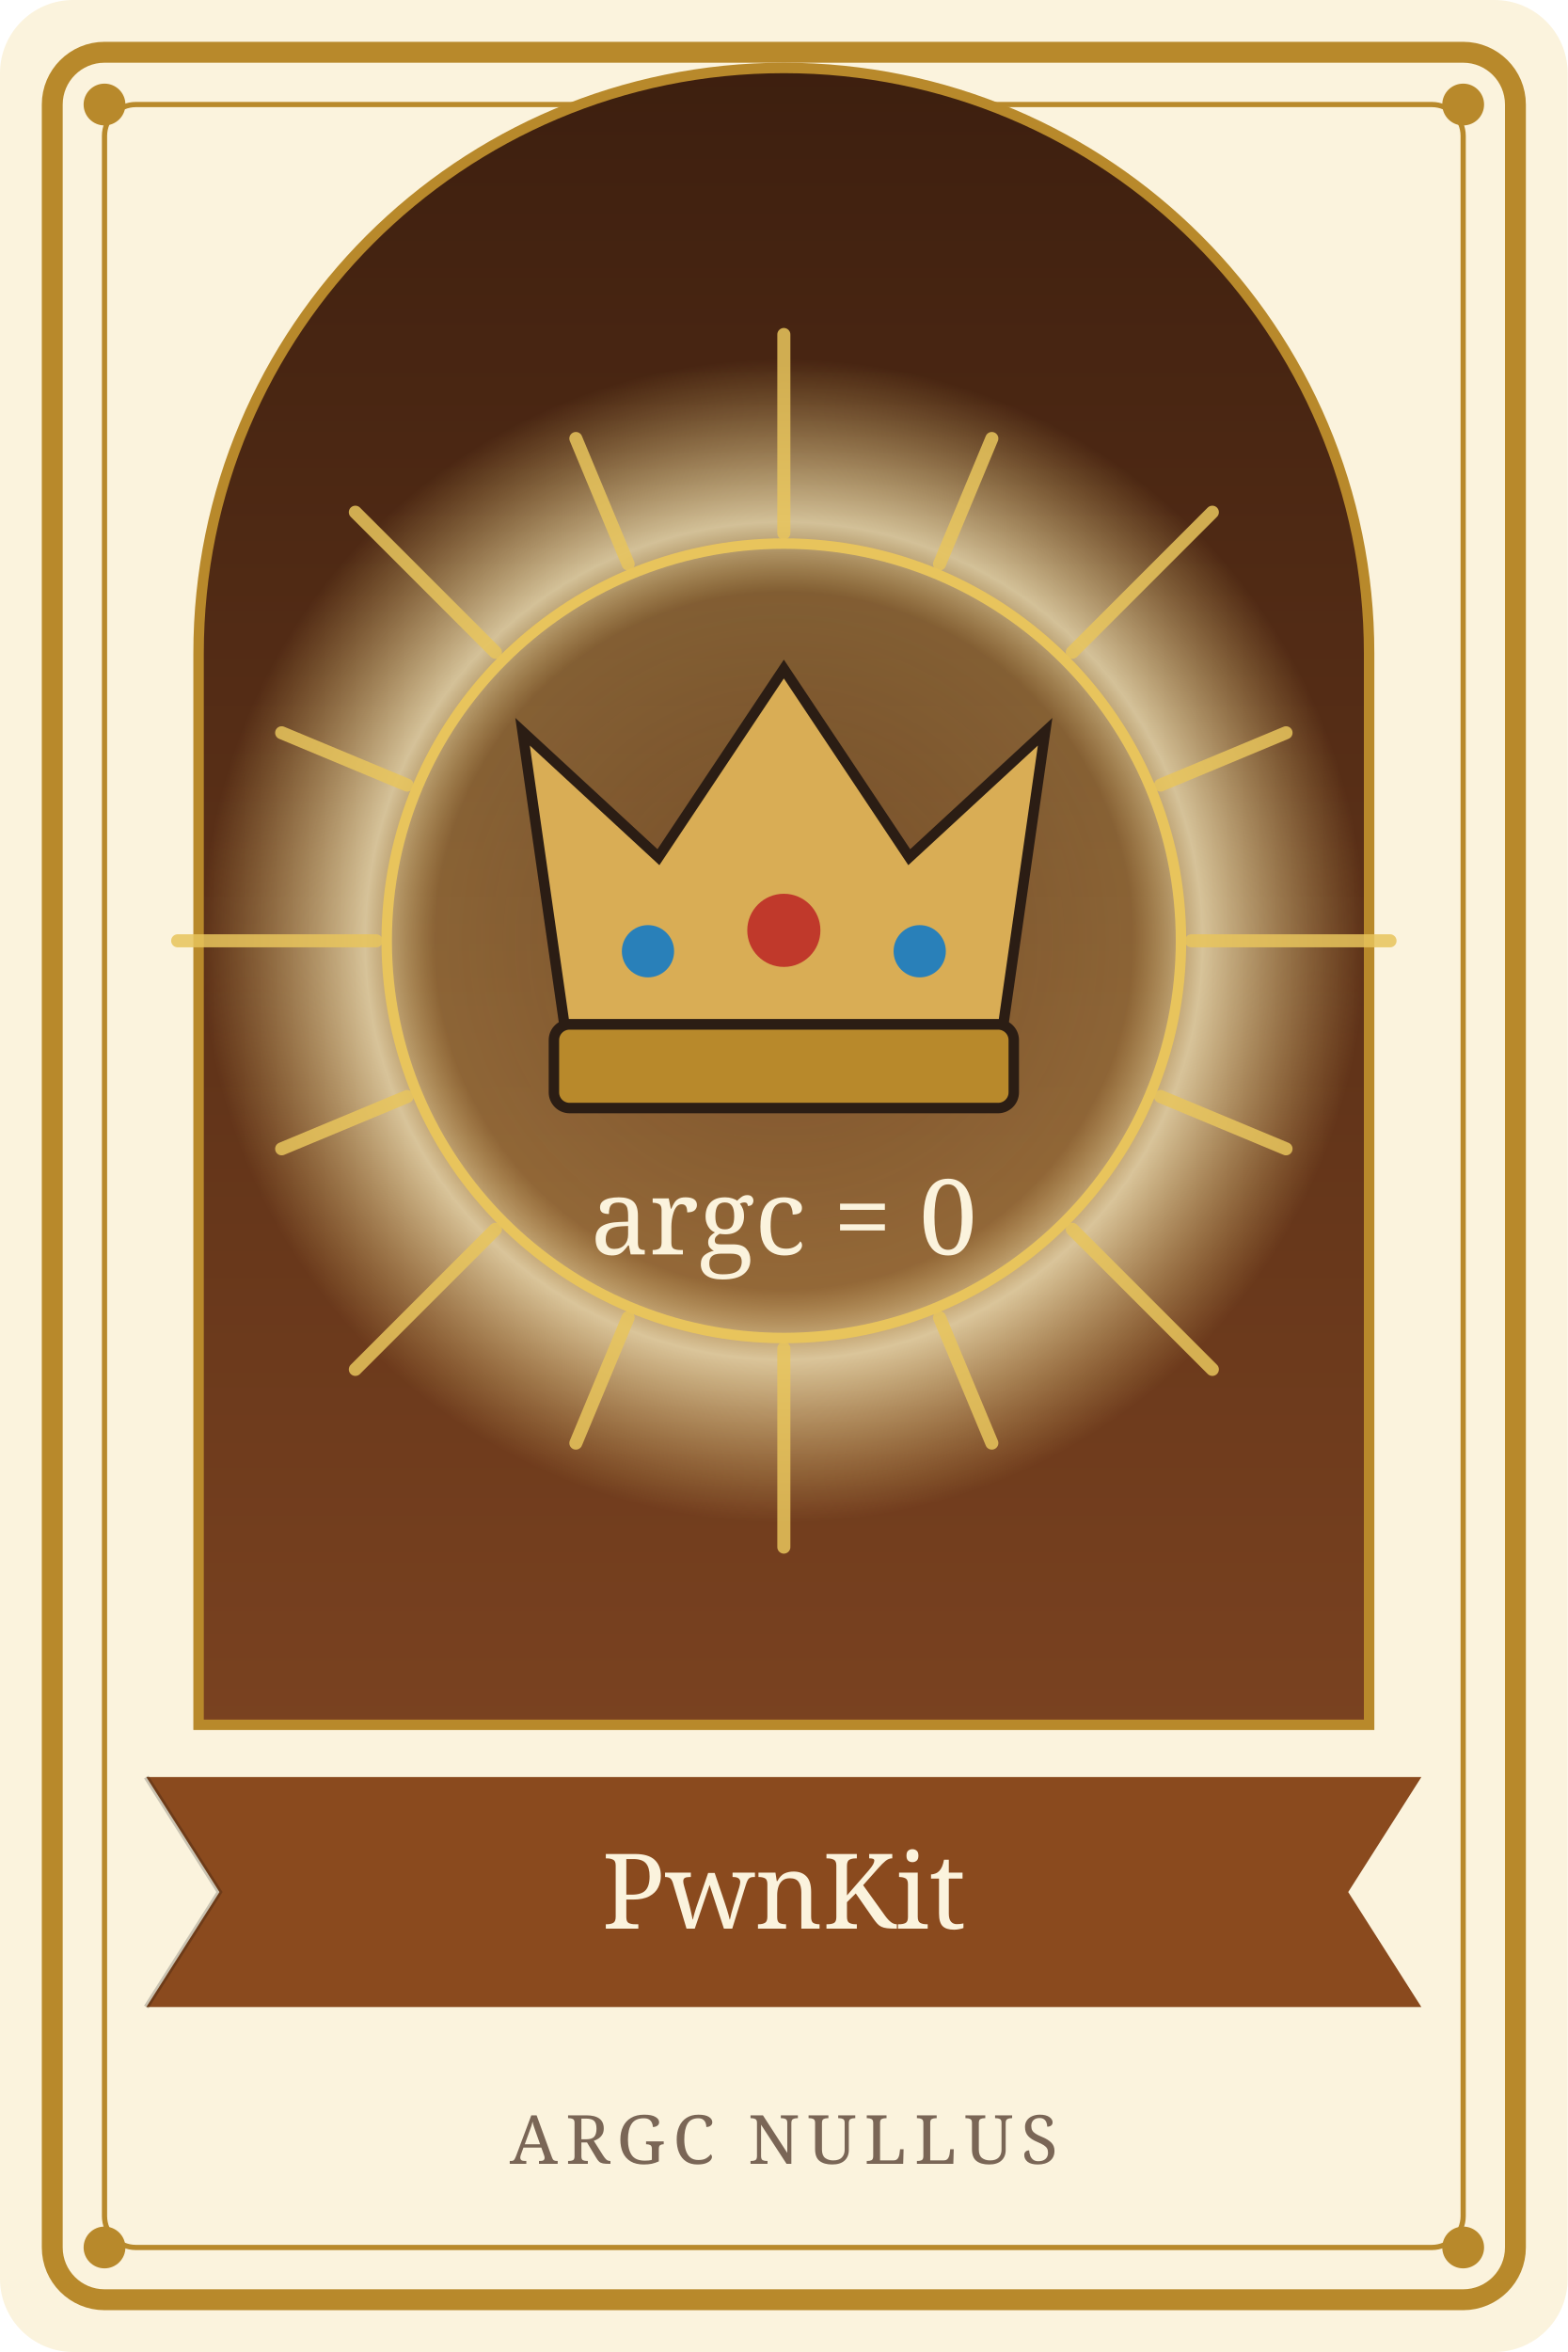
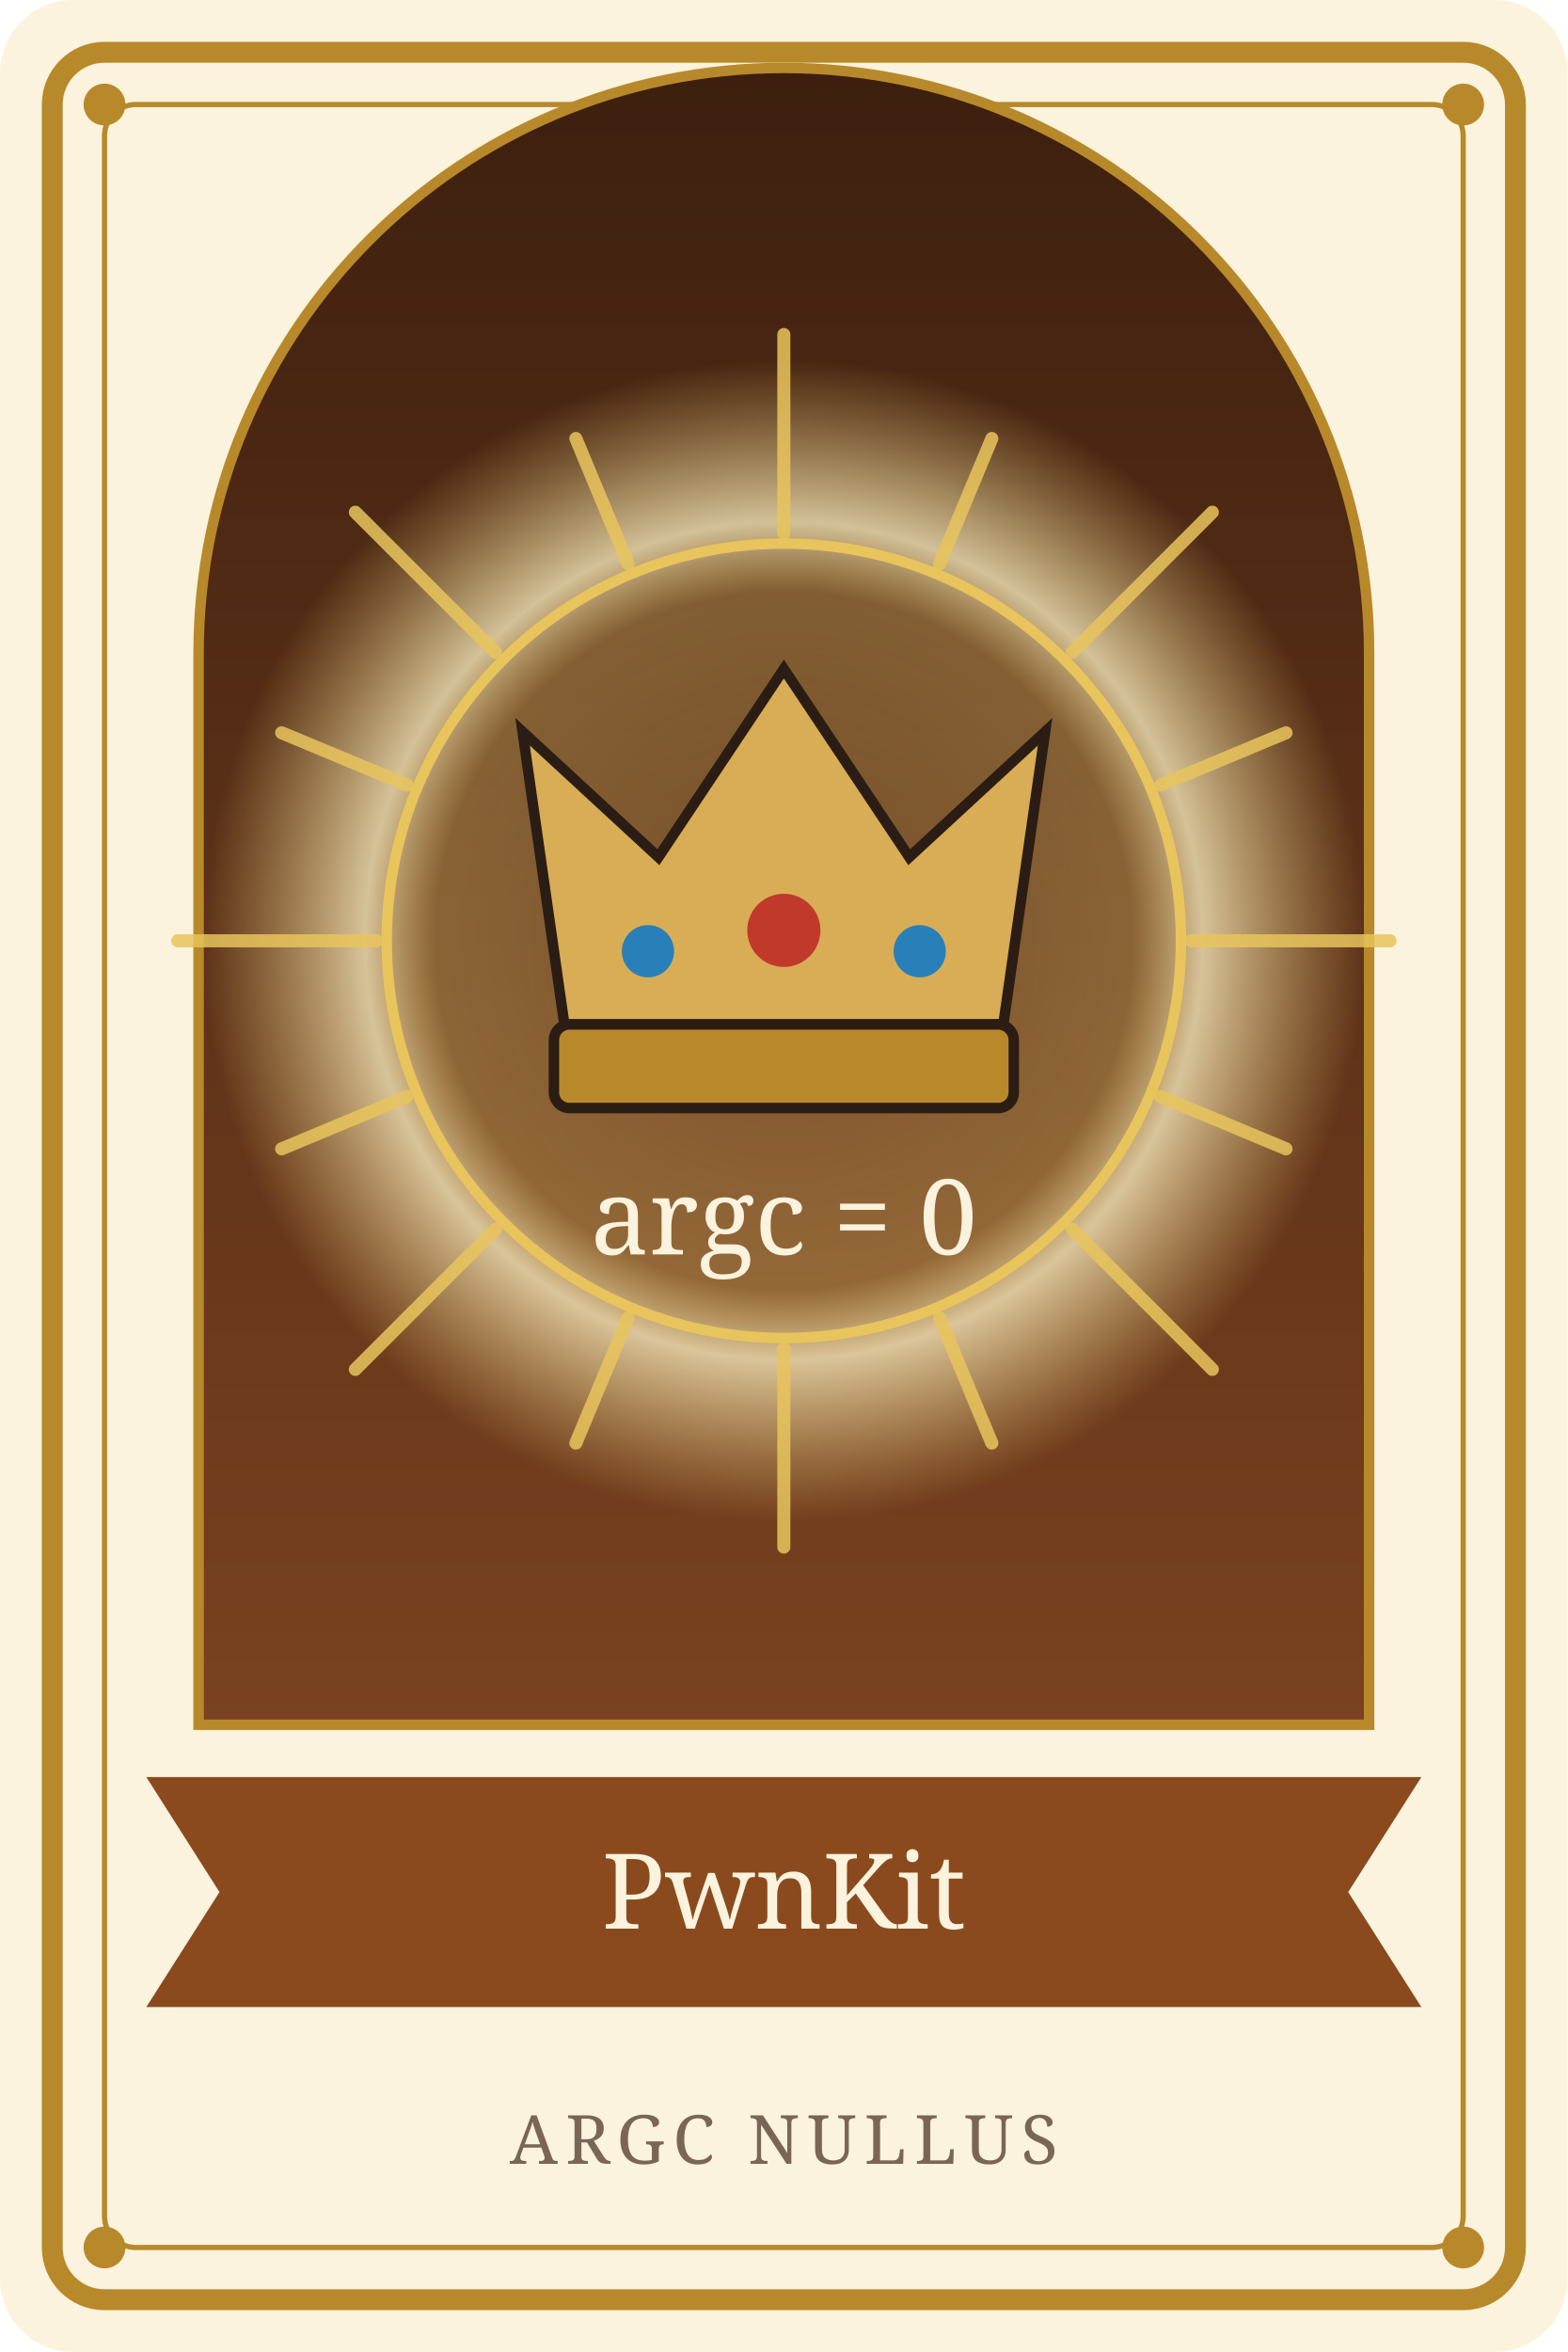
<svg xmlns="http://www.w3.org/2000/svg" viewBox="0 0 300 450" role="img" aria-label="PwnKit">
  <defs>
    <radialGradient id="s-pwnkit-halo">
      <stop offset="0%" stop-color="#f5d77a" stop-opacity="0.18" />
      <stop offset="60%" stop-color="#f5d77a" stop-opacity="0.3" />
      <stop offset="72%" stop-color="#fff3c4" stop-opacity="0.75" />
      <stop offset="100%" stop-color="#f5d77a" stop-opacity="0" />
    </radialGradient>
    <linearGradient id="s-pwnkit-niche" x1="0" y1="0" x2="0" y2="1">
      <stop offset="0%" stop-color="#3d1f0f" />
      <stop offset="100%" stop-color="#7a4220" />
    </linearGradient>
  </defs>
  <rect width="300" height="450" rx="14" fill="#fbf3dd" />
  <rect x="10" y="10" width="280" height="430" rx="10" fill="none" stroke="#b8892b" stroke-width="4" />
  <rect x="20" y="20" width="260" height="410" rx="6" fill="none" stroke="#b8892b" stroke-width="1" />
  <g fill="#b8892b">
    <circle cx="20" cy="20" r="4" />
    <circle cx="280" cy="20" r="4" />
    <circle cx="20" cy="430" r="4" />
    <circle cx="280" cy="430" r="4" />
  </g>
  <path d="M38 330 V125 A112 112 0 0 1 262 125 V330 Z" fill="url(#s-pwnkit-niche)" stroke="#b8892b" stroke-width="2" />
  <circle cx="150" cy="180" r="112" fill="url(#s-pwnkit-halo)" />
  <g stroke="#e8c45c" stroke-width="2.5" stroke-linecap="round" opacity="0.85">
    <line x1="228.0" y1="180.0" x2="266.0" y2="180.0" />
    <line x1="222.1" y1="209.8" x2="246.1" y2="219.8" />
    <line x1="205.2" y1="235.2" x2="232.0" y2="262.0" />
    <line x1="179.8" y1="252.1" x2="189.8" y2="276.1" />
    <line x1="150.0" y1="258.0" x2="150.0" y2="296.0" />
    <line x1="120.2" y1="252.1" x2="110.2" y2="276.1" />
    <line x1="94.8" y1="235.2" x2="68.0" y2="262.0" />
    <line x1="77.9" y1="209.8" x2="53.9" y2="219.8" />
    <line x1="72.0" y1="180.0" x2="34.0" y2="180.0" />
    <line x1="77.9" y1="150.2" x2="53.9" y2="140.2" />
    <line x1="94.8" y1="124.8" x2="68.0" y2="98.0" />
    <line x1="120.2" y1="107.9" x2="110.2" y2="83.9" />
    <line x1="150.0" y1="102.0" x2="150.0" y2="64.0" />
    <line x1="179.8" y1="107.9" x2="189.8" y2="83.9" />
    <line x1="205.2" y1="124.8" x2="232.0" y2="98.0" />
    <line x1="222.1" y1="150.2" x2="246.1" y2="140.2" />
  </g>
  <circle cx="150" cy="180" r="76" fill="none" stroke="#e8c45c" stroke-width="2" />
  <g>
    <path d="M108 196 L100 140 L126 164 L150 128 L174 164 L200 140 L192 196 Z" fill="#d9ad55" stroke="#2b1d14" stroke-width="2" />
    <rect x="106" y="196" width="88" height="16" rx="3" fill="#b8892b" stroke="#2b1d14" stroke-width="2" />
    <g fill="#c0392b">
      <circle cx="150" cy="178" r="7" />
    </g>
    <g fill="#2980b9">
      <circle cx="124" cy="182" r="5" />
      <circle cx="176" cy="182" r="5" />
    </g>
    <text x="150" y="240" text-anchor="middle" font-family="'EB Garamond', Georgia, serif" font-size="20" fill="#fbf3dd">argc = 0</text>
  </g>
  <path d="M28 340 h244 l-14 22 l14 22 h-244 l14 -22 z" fill="#8a4a1e" />
-   <path d="M28 340 l14 22 l-14 22" fill="none" stroke="#00000033" stroke-width="1" />
  <text x="150" y="369" text-anchor="middle" font-family="'EB Garamond', Georgia, serif" font-size="20" fill="#fbf3dd">PwnKit</text>
  <text x="150" y="414" text-anchor="middle" font-family="'EB Garamond', Georgia, serif" font-size="13" letter-spacing="1.5" fill="#7a6656">ARGC NULLUS</text>
</svg>
